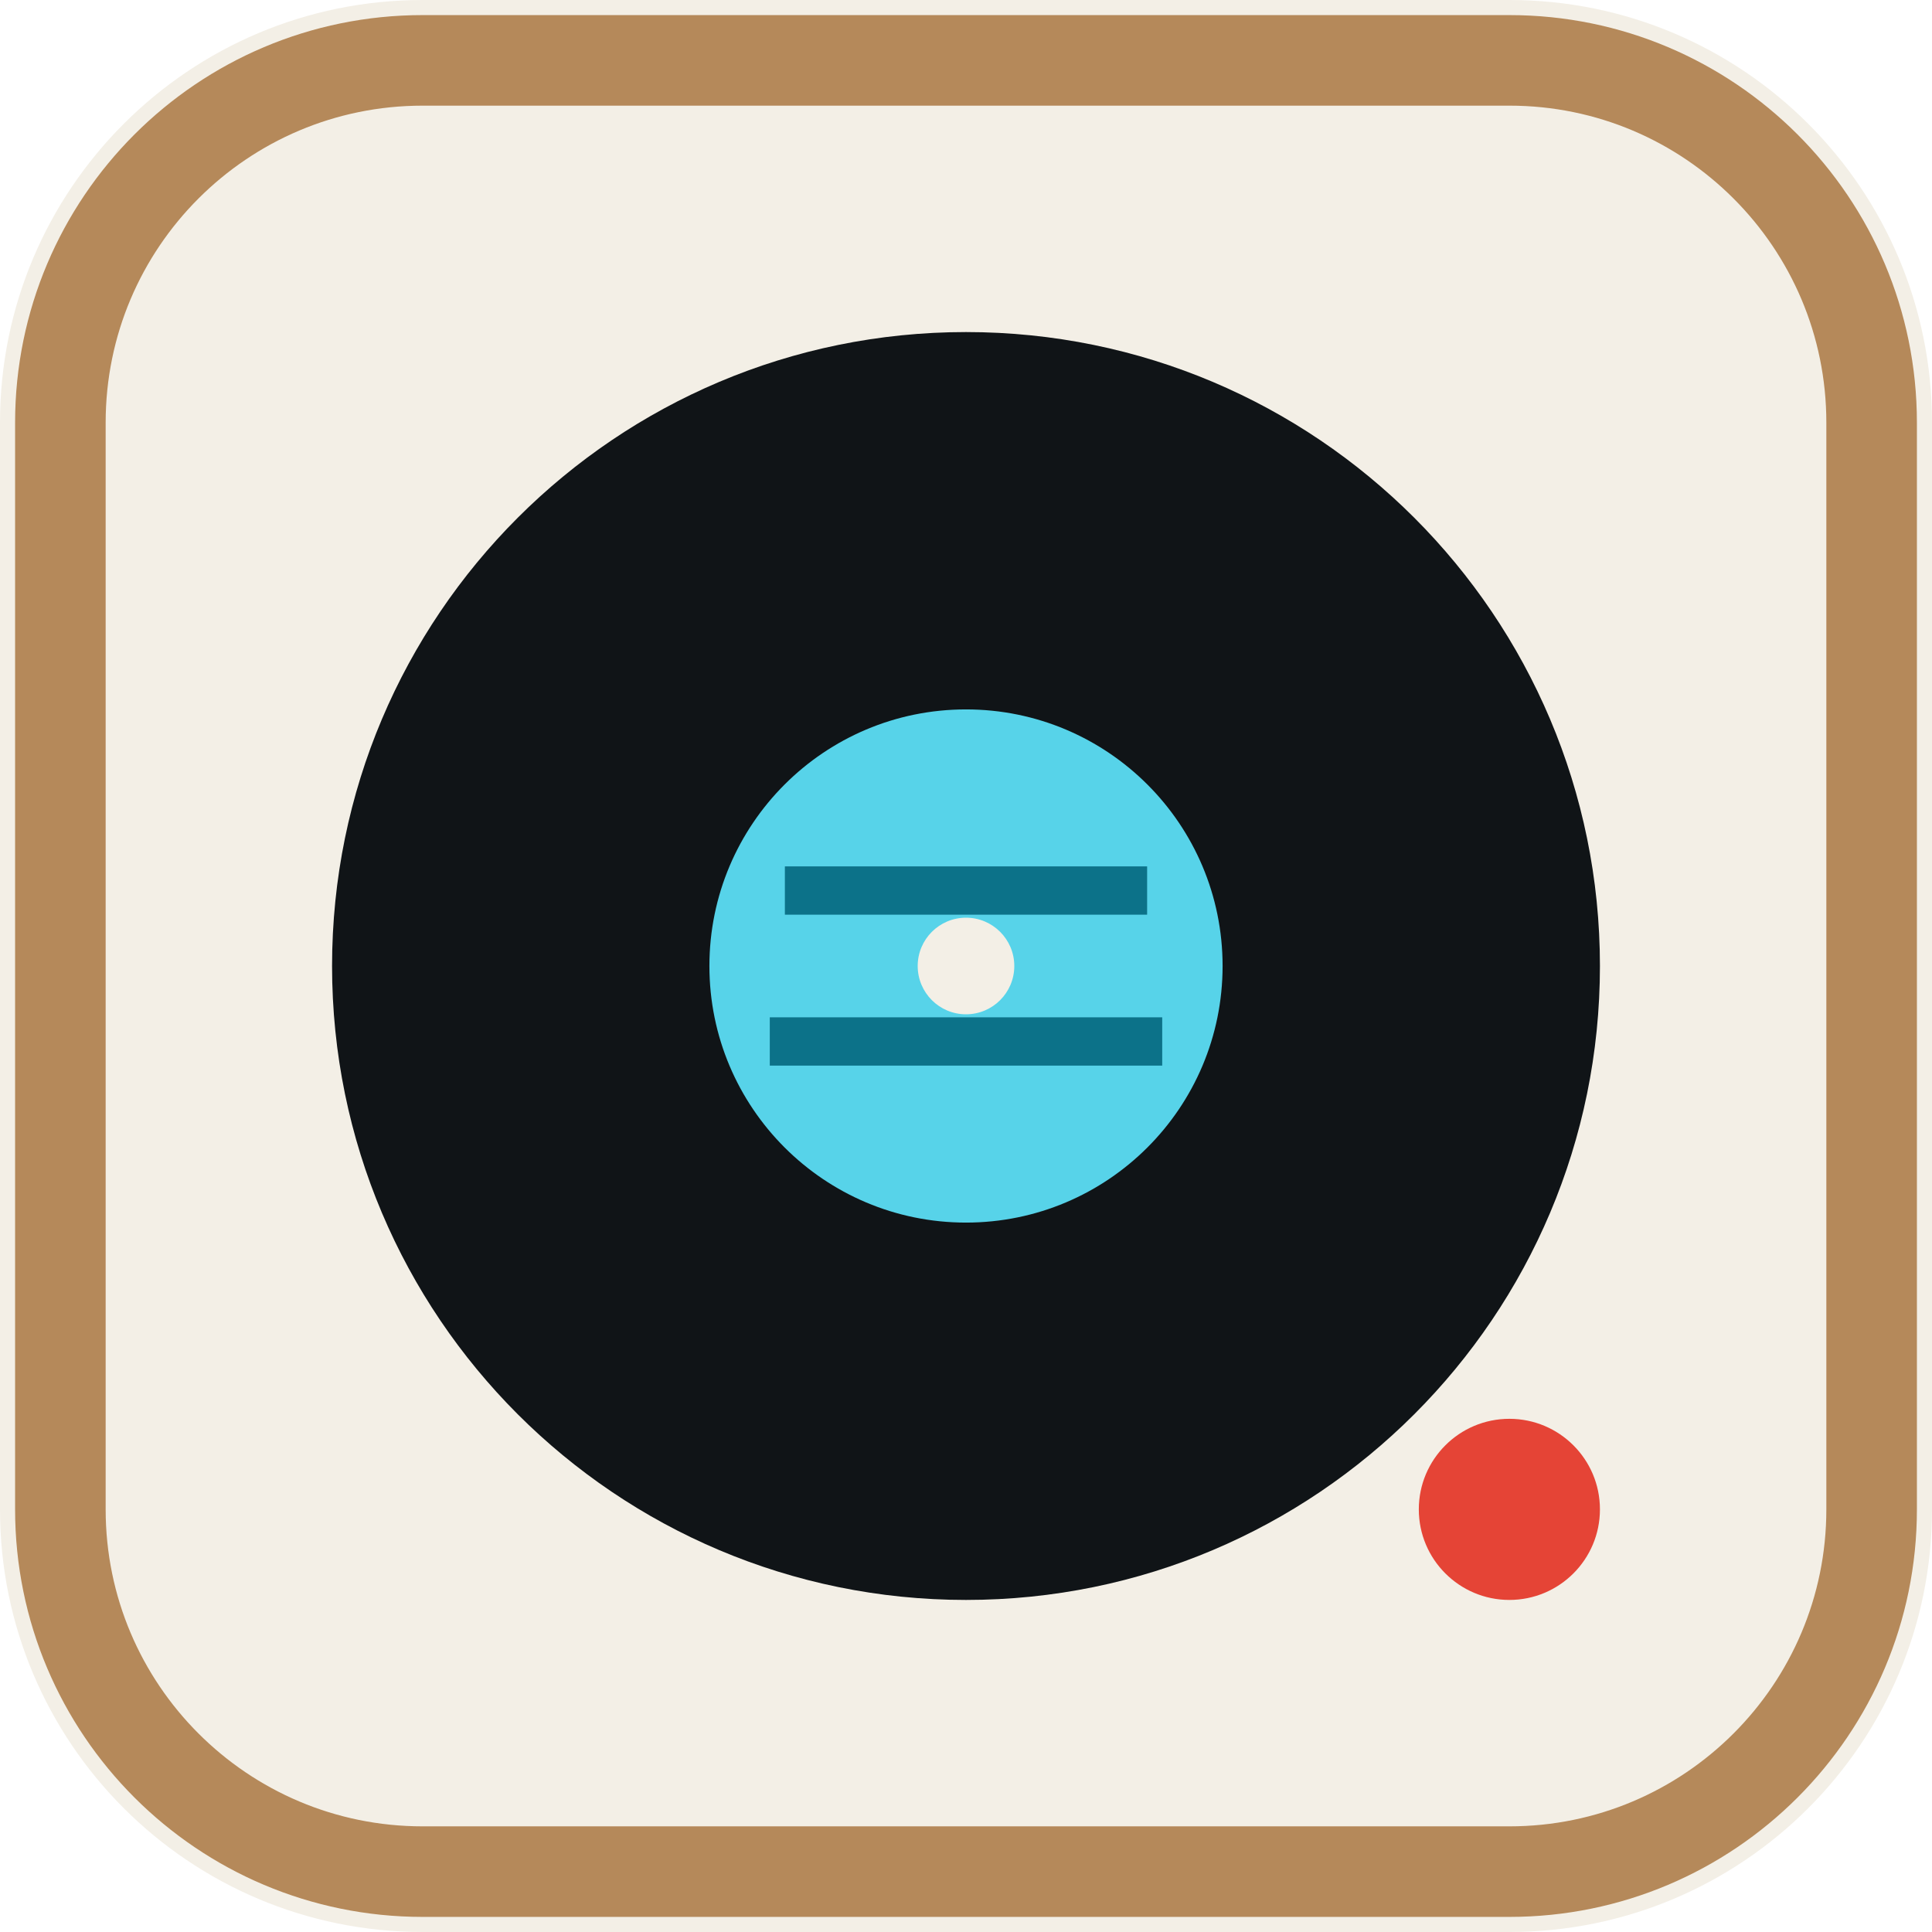
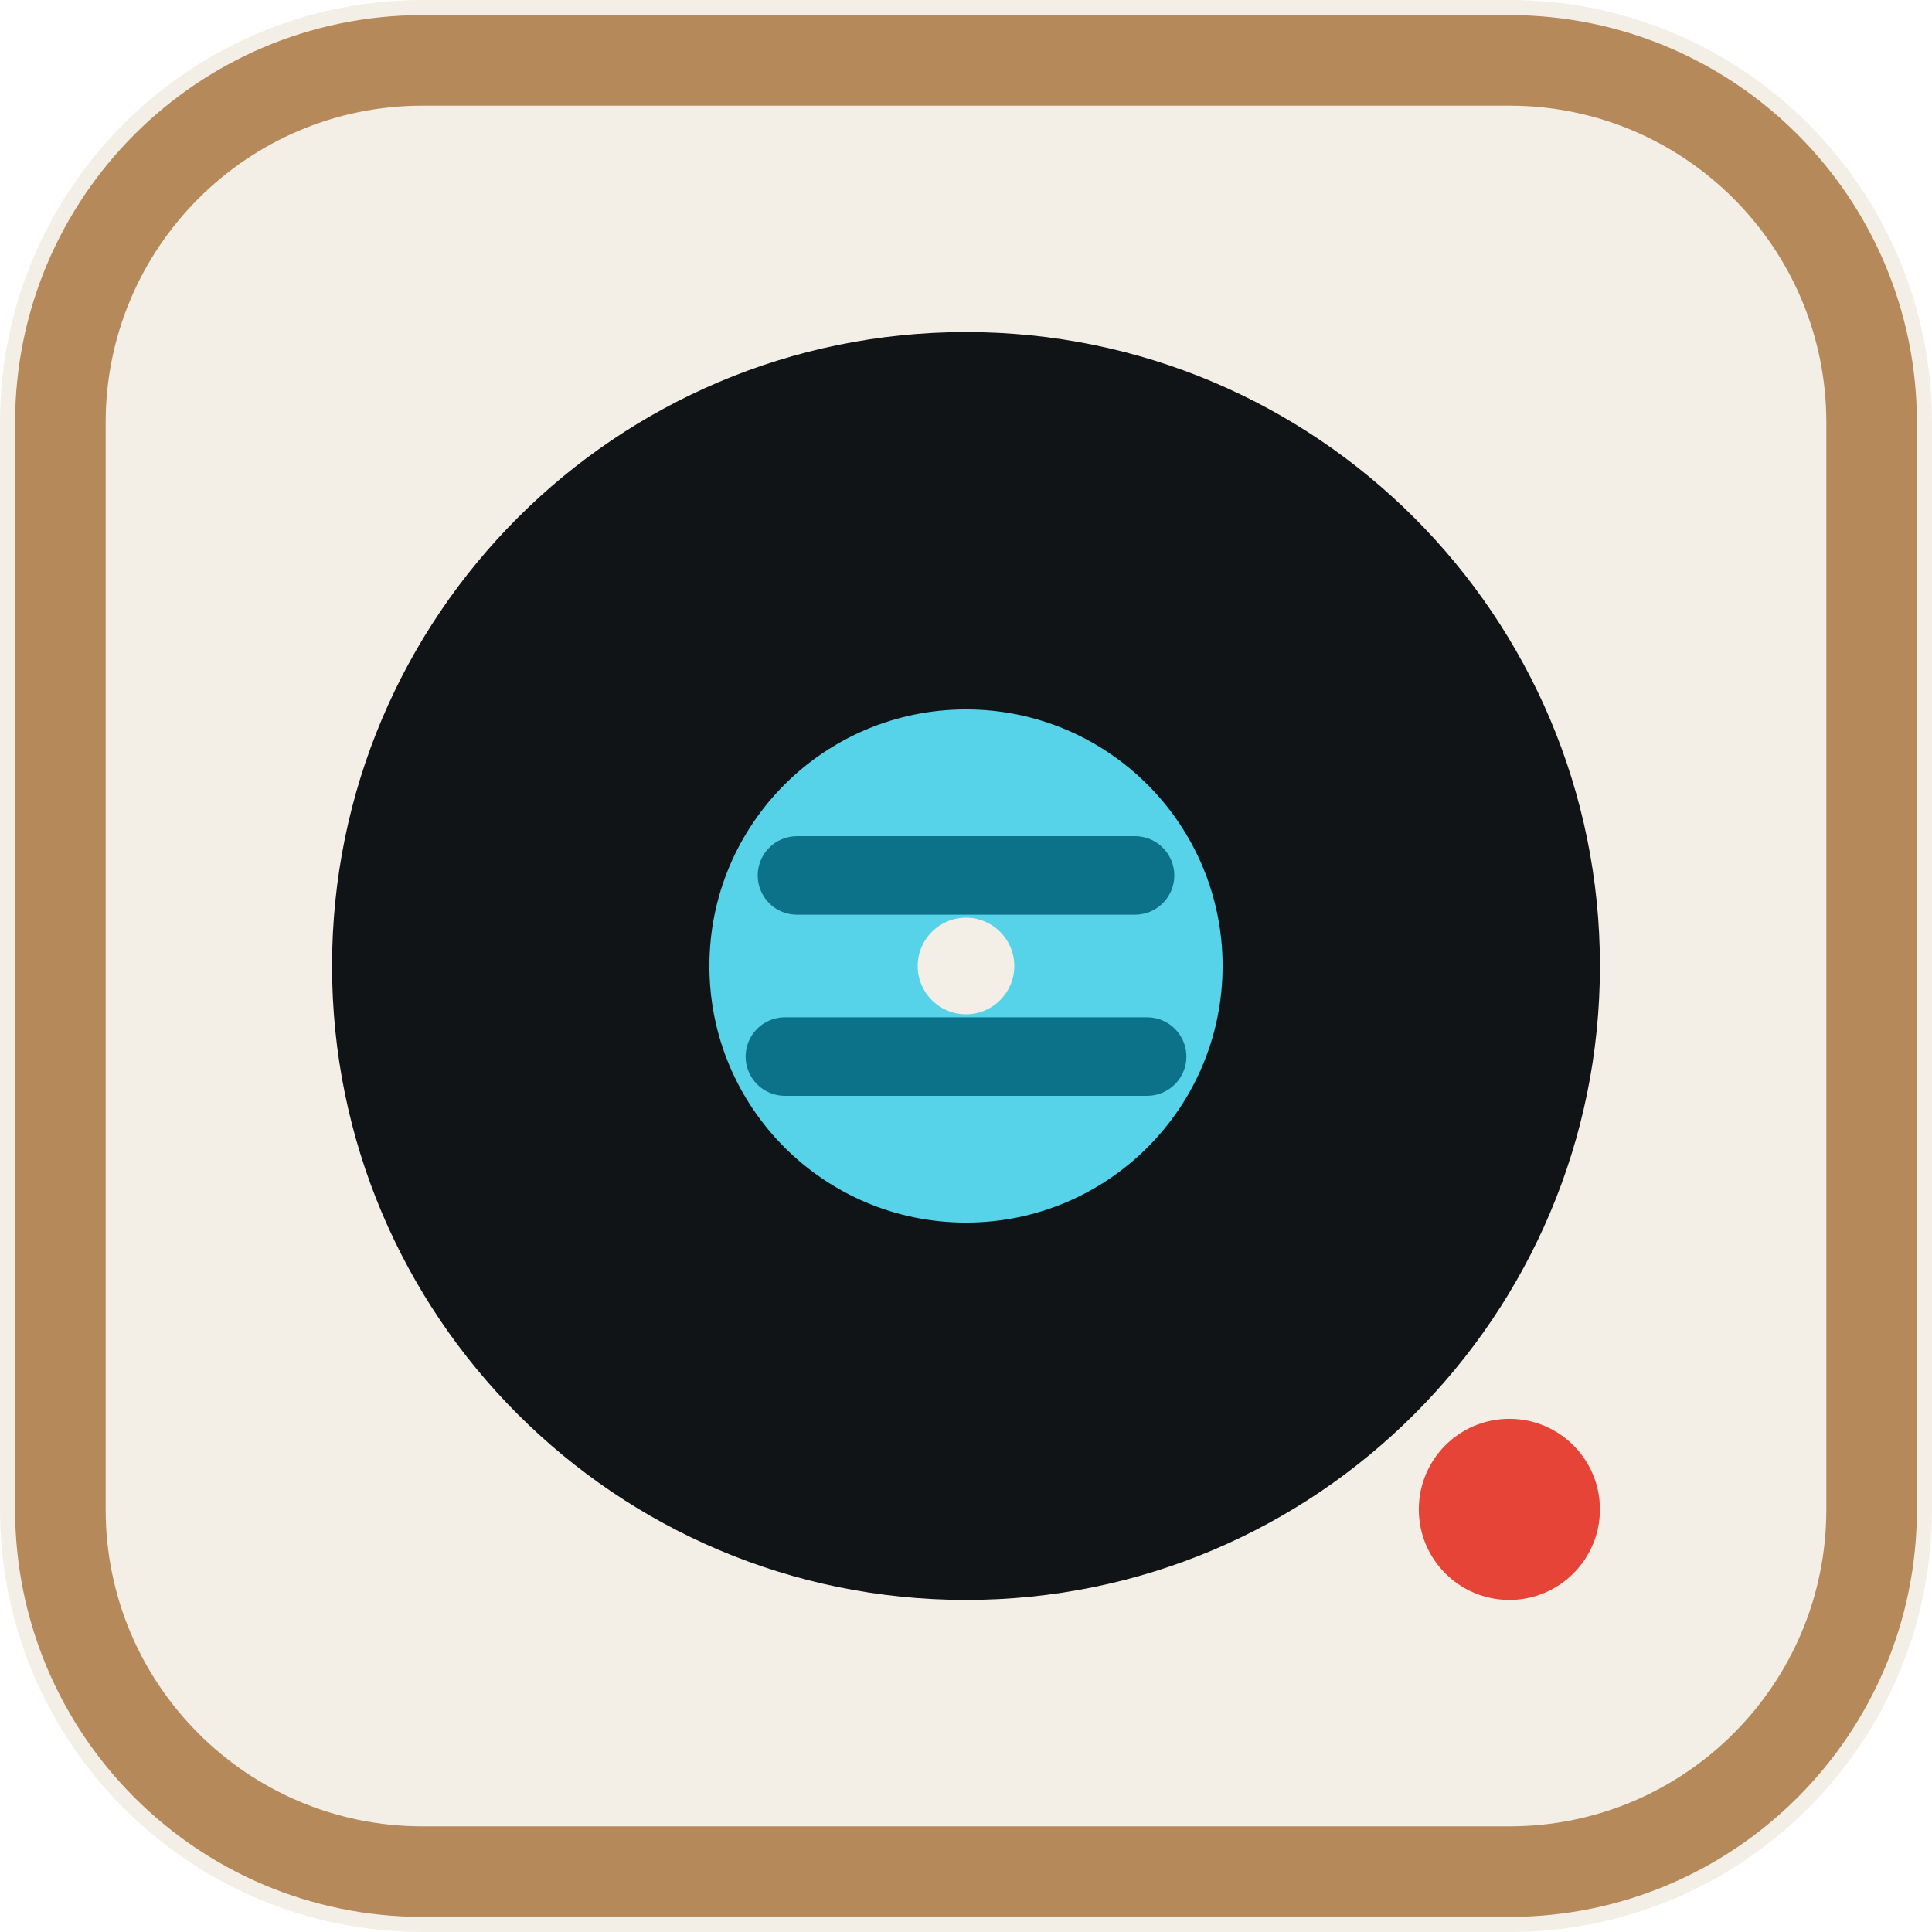
<svg xmlns="http://www.w3.org/2000/svg" viewBox="0 0 64 64">
-   <rect width="64" height="64" rx="14" fill="#f3efe6" />
-   <rect x="2" y="2" width="60" height="60" rx="12" fill="none" stroke="#b5895a" stroke-width="3" />
-   <circle cx="32" cy="32" r="21" fill="#101417" />
-   <circle cx="32" cy="32" r="8.5" fill="#57d3e9" />
-   <path d="M26 29.5h12M25.5 34.5h13" stroke="#0c7289" stroke-width="1.6" />
-   <circle cx="32" cy="32" r="1.6" fill="#f3efe6" />
-   <circle cx="50" cy="50" r="3" fill="#e54436" />
+   <style>.tile{fill:#f3efe6}.rim{fill:none;stroke:#b5895a;stroke-width:3}.disc{fill:#101417}.label{fill:#57d3e9}.groove{stroke:#0c7289;stroke-width:2.6;stroke-linecap:round}.hole{fill:#f3efe6}.power{fill:#e54436}@media (prefers-color-scheme:dark){.tile{fill:#1b1f22}.rim{stroke:#6b482f}.hole{fill:#1b1f22}.power{fill:#ff6a5c}}</style>
+   <rect class="tile" width="64" height="64" rx="14" />
+   <rect class="rim" x="2" y="2" width="60" height="60" rx="12" />
+   <circle class="disc" cx="32" cy="32" r="21" />
+   <circle class="label" cx="32" cy="32" r="8.5" />
+   <path class="groove" d="M26.4 29h11.2M26 35h12" />
+   <circle class="hole" cx="32" cy="32" r="1.6" />
+   <circle class="power" cx="50" cy="50" r="3" />
</svg>
